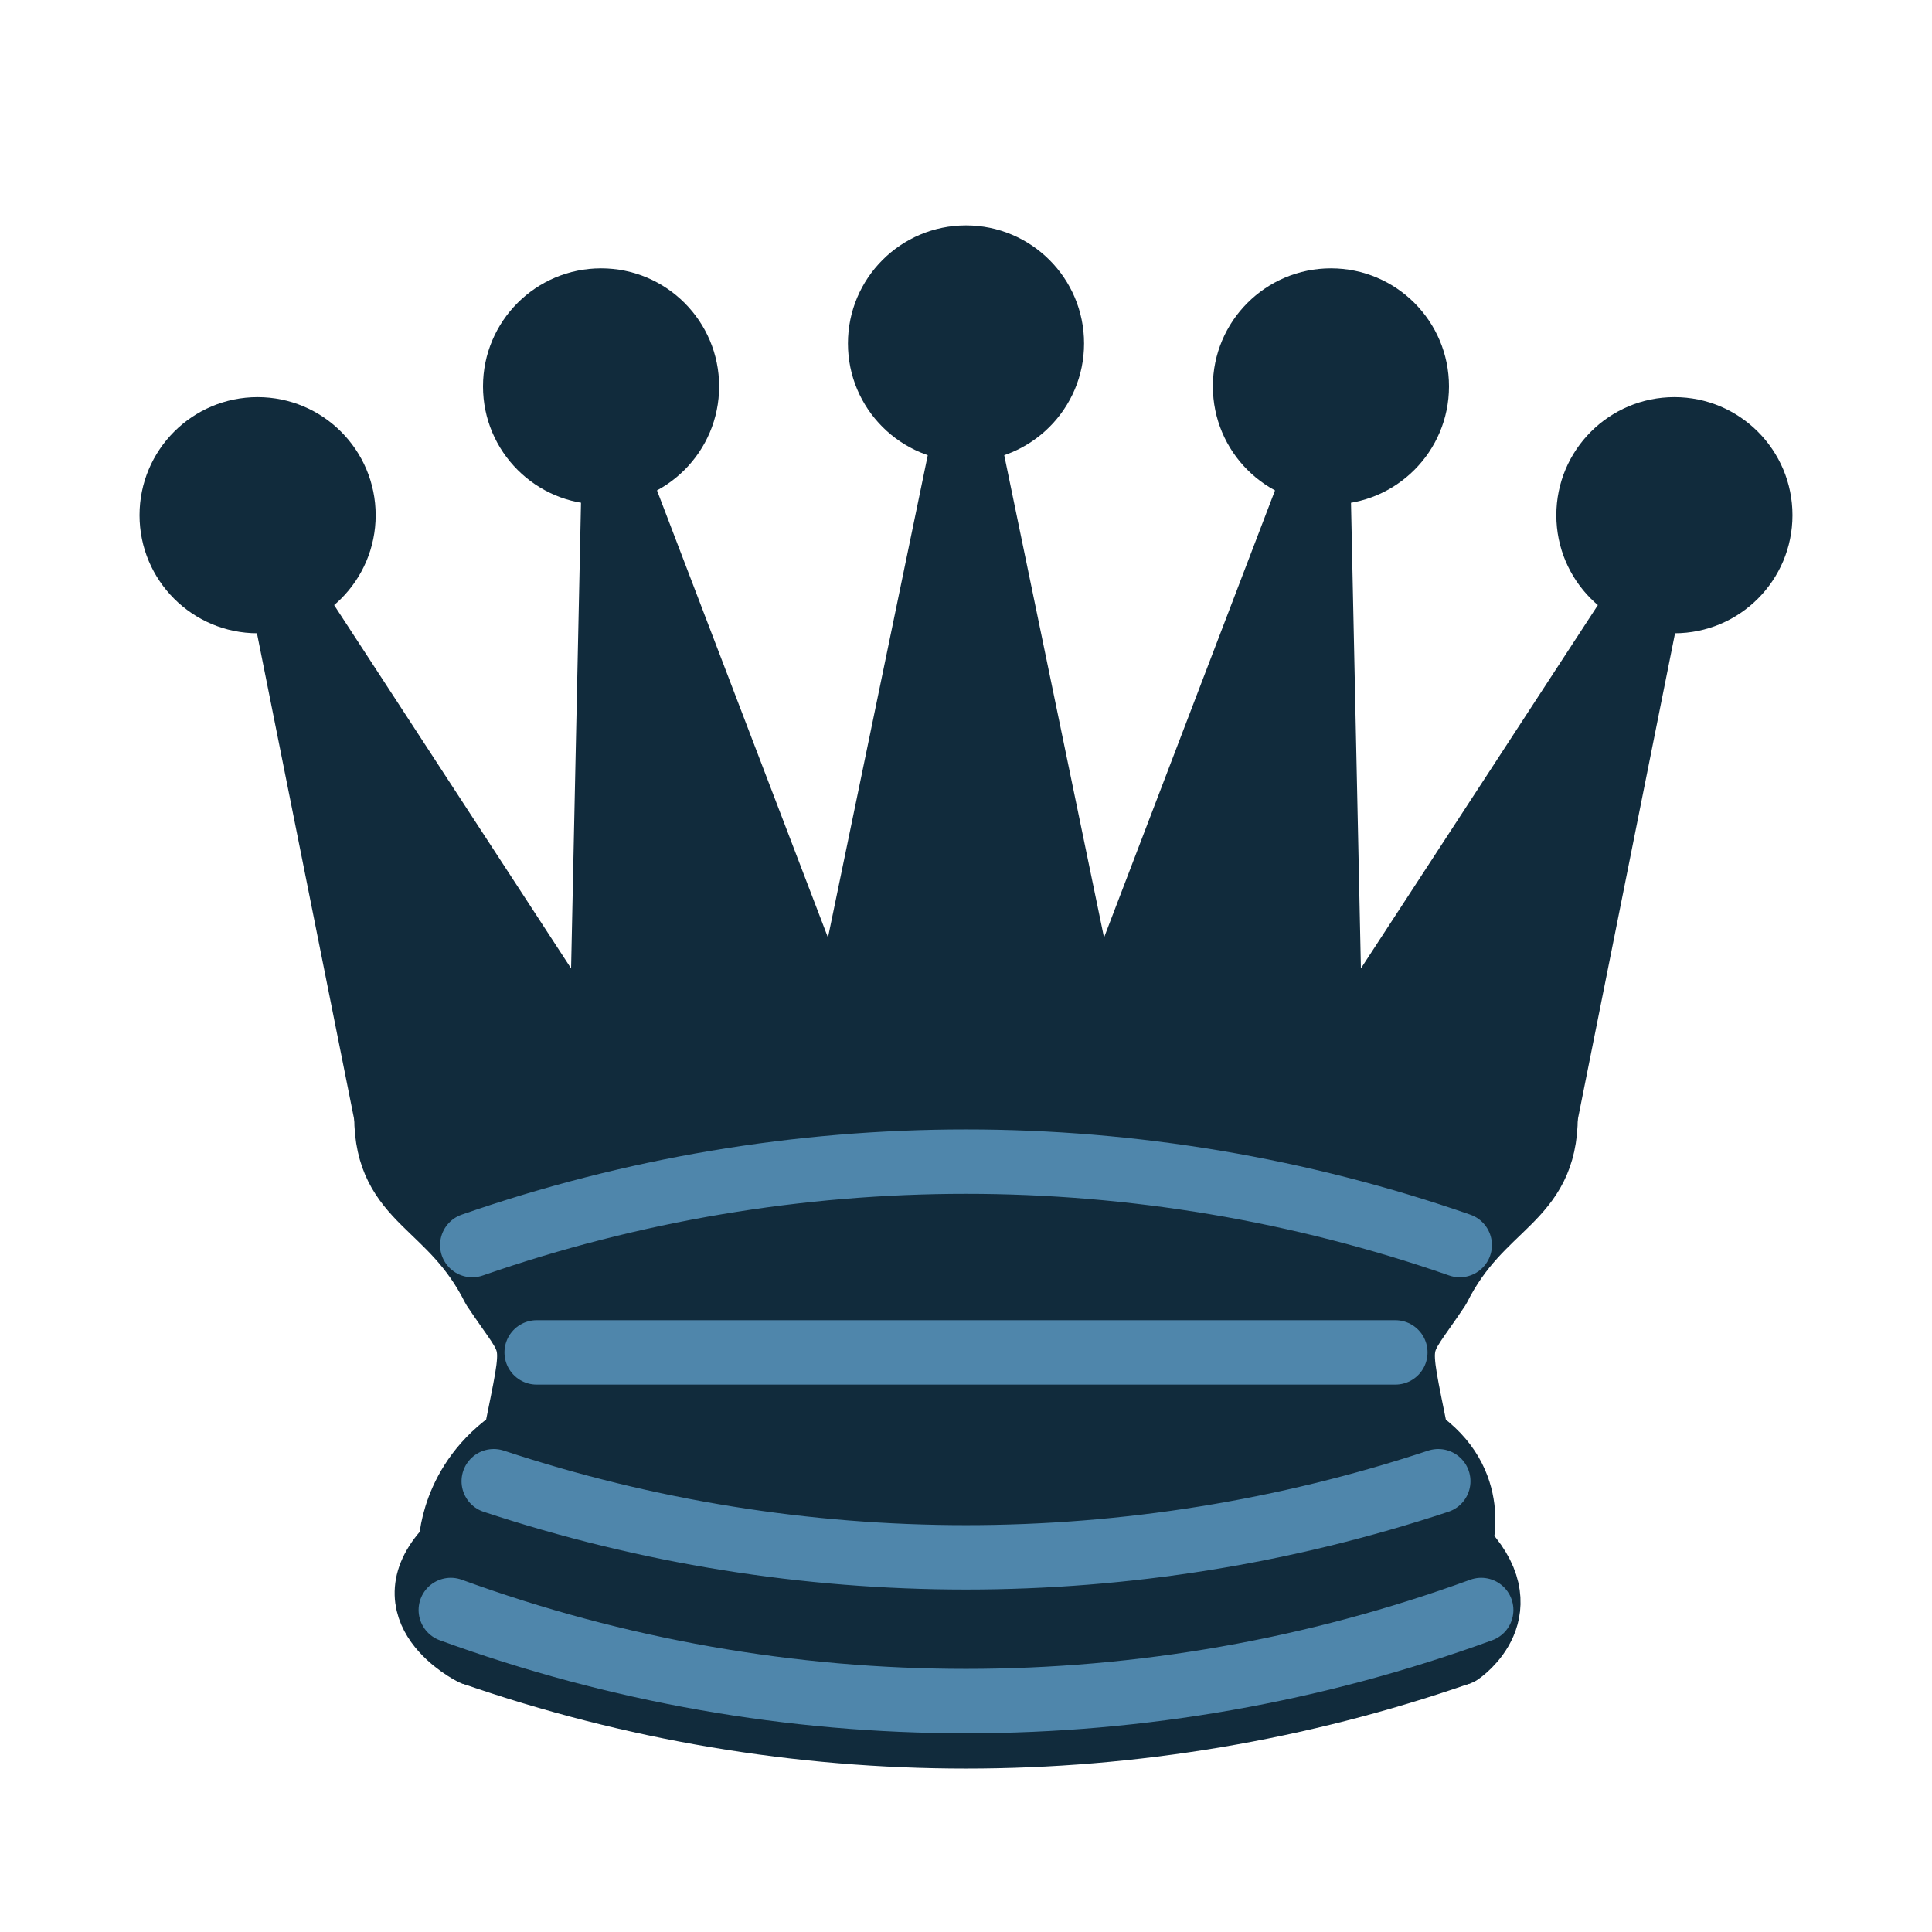
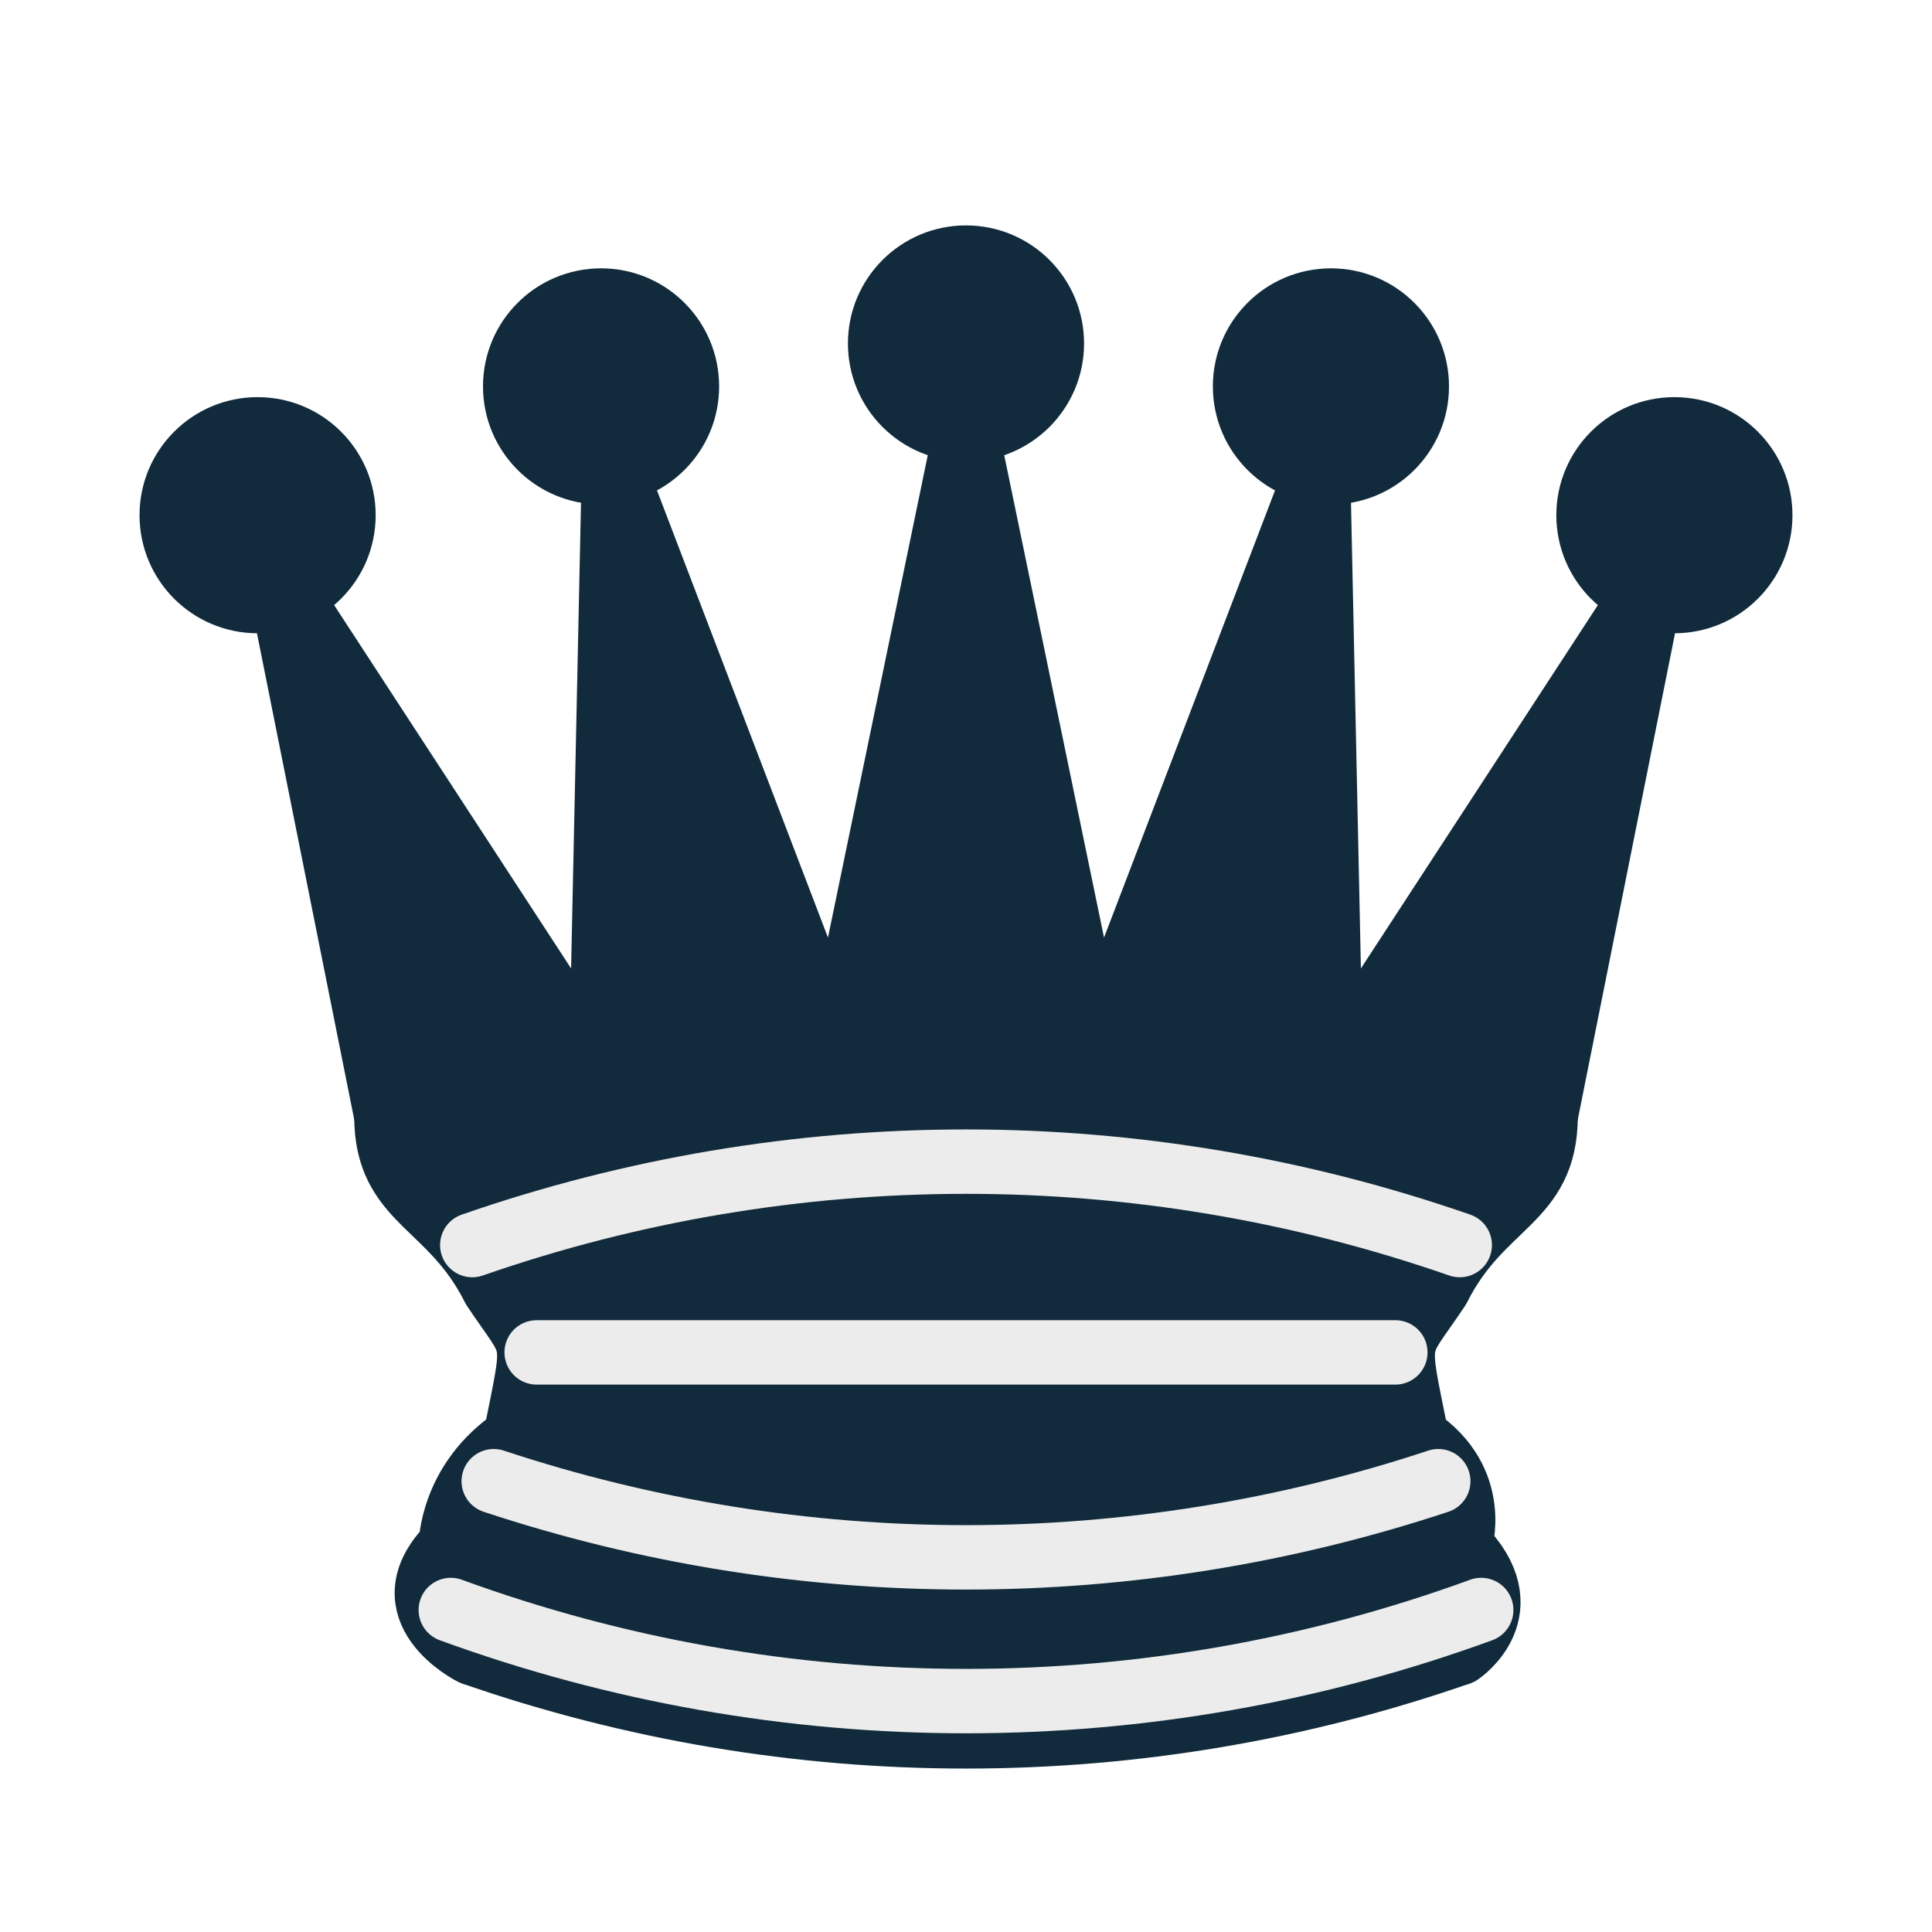
- <svg xmlns="http://www.w3.org/2000/svg" width="45" height="45">
-   <g fill-rule="evenodd" stroke="#112B3C" stroke-width="1.5" stroke-linecap="round" stroke-linejoin="round">
-     <g stroke="none">
-       <circle cx="6" cy="12" r="2.75" fill="#112B3C" />
-       <circle cx="14" cy="9" r="2.75" fill="#112B3C" />
-       <circle cx="22.5" cy="8" r="2.75" fill="#112B3C" />
-       <circle cx="31" cy="9" r="2.75" fill="#112B3C" />
-       <circle cx="39" cy="12" r="2.75" fill="#112B3C" />
-     </g>
-     <path d="M9 26c8.5-1.5 21-1.5 27 0l2.5-12.5L31 25l-.3-14.1-5.2 13.6-3-14.5-3 14.5-5.2-13.6L14 25 6.5 13.5 9 26z" stroke-linecap="butt" fill="#112B3C" />
-     <path d="M9 26c0 2 1.5 2 2.5 4 1 1.5 1 1 .5 3.5-1.5 1-1.5 2.5-1.5 2.5-1.5 1.5.5 2.5.5 2.5 6.5 1 16.5 1 23 0 0 0 1.5-1 0-2.5 0 0 .5-1.5-1-2.5-.5-2.5-.5-2 .5-3.5 1-2 2.5-2 2.5-4-8.5-1.5-18.5-1.5-27 0z" stroke-linecap="butt" fill="#112B3C" />
-     <path d="M11 38.5a35 35 1 0 0 23 0" fill="none" stroke-linecap="butt" />
-     <path d="M11 29a35 35 1 0 1 23 0m-21.5 2.5h20m-21 3a35 35 1 0 0 22 0m-23 3a35 35 1 0 0 24 0" fill="none" stroke="#4F86AB" />
-   </g>
+ <svg xmlns="http://www.w3.org/2000/svg" width="45" height="45" viewBox="0 0 45 45" fill="none">
+   <path d="M6 14.75C7.519 14.75 8.75 13.519 8.75 12C8.75 10.481 7.519 9.25 6 9.25C4.481 9.25 3.25 10.481 3.25 12C3.25 13.519 4.481 14.75 6 14.75Z" fill="#112B3C" />
+   <path d="M14 11.75C15.519 11.75 16.75 10.519 16.75 9C16.75 7.481 15.519 6.25 14 6.25C12.481 6.25 11.25 7.481 11.25 9C11.25 10.519 12.481 11.75 14 11.75Z" fill="#112B3C" />
+   <path d="M22.5 10.75C24.019 10.75 25.25 9.519 25.25 8C25.25 6.481 24.019 5.25 22.5 5.25C20.981 5.25 19.75 6.481 19.75 8C19.75 9.519 20.981 10.75 22.5 10.75Z" fill="#112B3C" />
+   <path d="M31 11.75C32.519 11.75 33.75 10.519 33.75 9C33.75 7.481 32.519 6.25 31 6.25C29.481 6.25 28.25 7.481 28.25 9C28.25 10.519 29.481 11.75 31 11.75Z" fill="#112B3C" />
+   <path d="M39 14.75C40.519 14.75 41.75 13.519 41.75 12C41.75 10.481 40.519 9.25 39 9.25C37.481 9.25 36.25 10.481 36.25 12C36.25 13.519 37.481 14.75 39 14.75Z" fill="#112B3C" />
+   <path fill-rule="evenodd" clip-rule="evenodd" d="M9 26C17.5 24.5 30 24.5 36 26L38.5 13.5L31 25L30.7 10.9L25.5 24.5L22.5 10L19.5 24.5L14.3 10.9L14 25L6.5 13.5L9 26Z" fill="#112B3C" stroke="#112B3C" stroke-width="1.5" stroke-linejoin="round" />
+   <path fill-rule="evenodd" clip-rule="evenodd" d="M9 26C9 28 10.5 28 11.5 30C12.5 31.5 12.5 31 12 33.5C10.5 34.5 10.5 36 10.5 36C9 37.5 11 38.5 11 38.5C17.5 39.5 27.5 39.5 34 38.5C34 38.5 35.5 37.5 34 36C34 36 34.5 34.5 33 33.5C32.5 31 32.5 31.5 33.5 30C34.5 28 36 28 36 26C27.5 24.5 17.5 24.5 9 26Z" fill="#112B3C" stroke="#112B3C" stroke-width="1.5" stroke-linejoin="round" />
+   <path d="M11 38.5C18.448 41.091 26.552 41.091 34 38.5" stroke="#112B3C" stroke-width="1.5" stroke-linejoin="round" />
+   <path d="M11 29C18.448 26.409 26.552 26.409 34 29M12.5 31.5H32.5M11.5 34.5C18.643 36.865 26.357 36.865 33.5 34.5M10.5 37.5C18.25 40.329 26.75 40.329 34.5 37.5" stroke="#ECECEC" stroke-width="1.5" stroke-linecap="round" stroke-linejoin="round" />
</svg>
